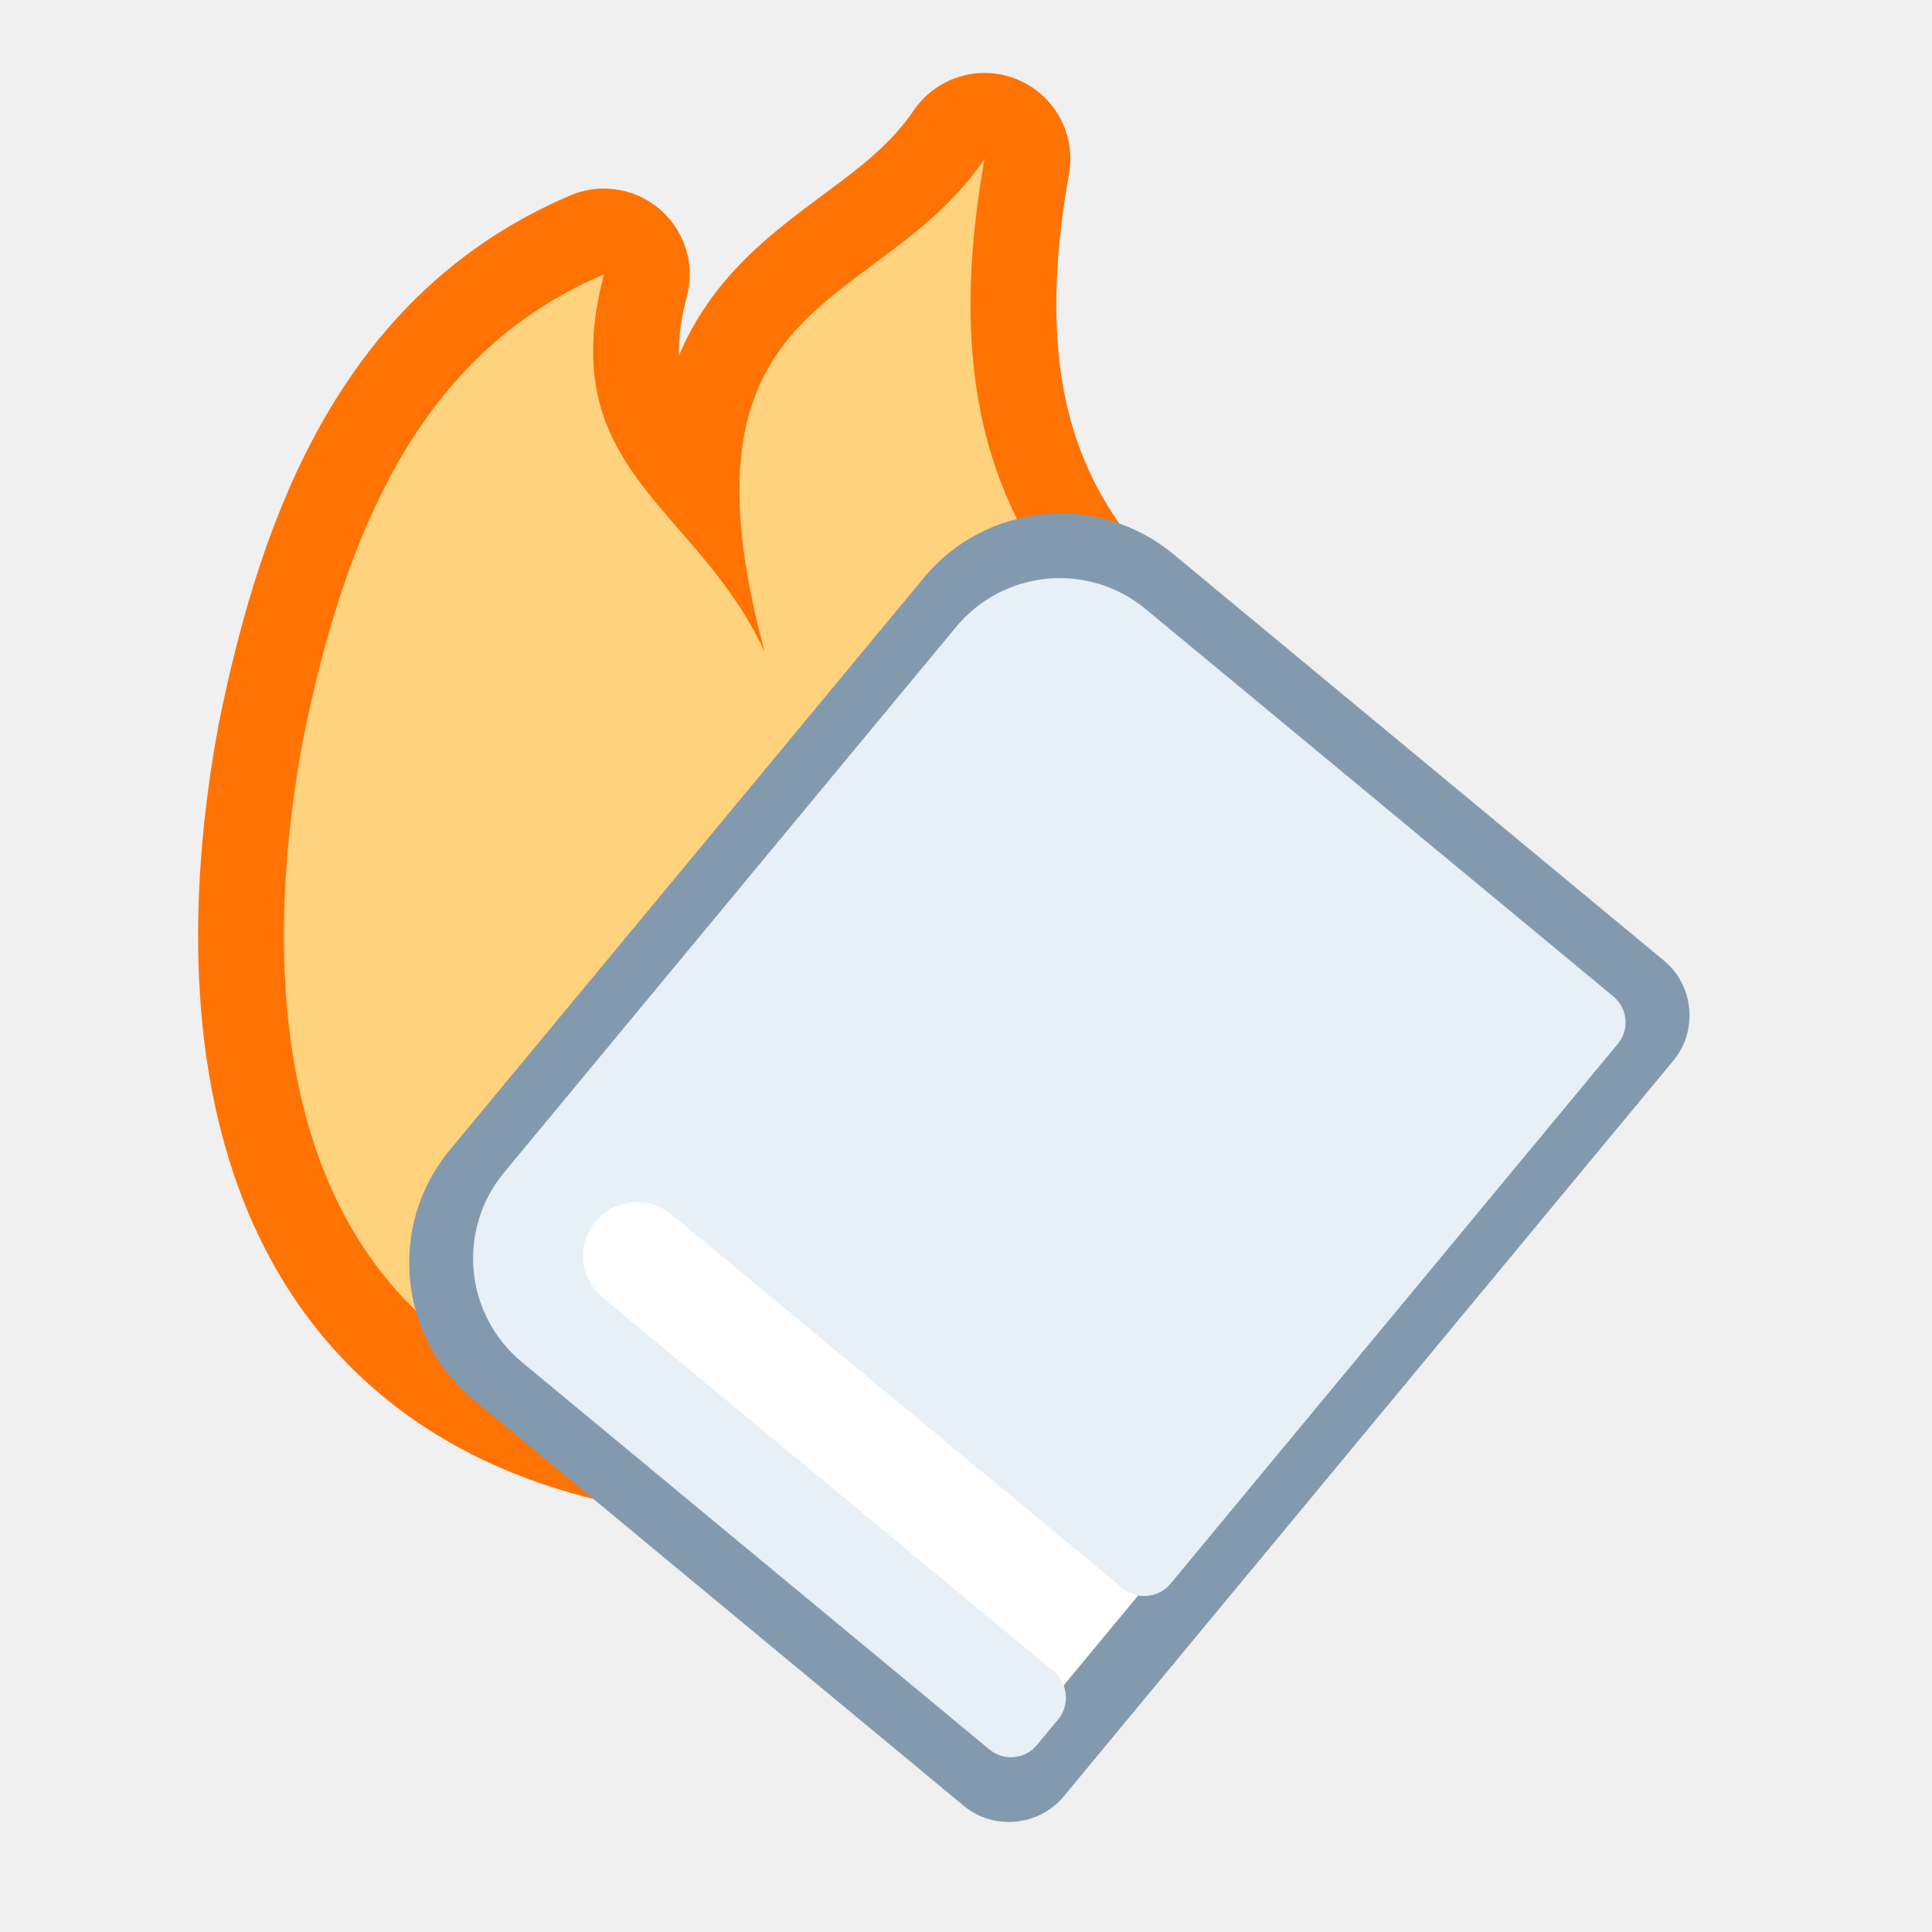
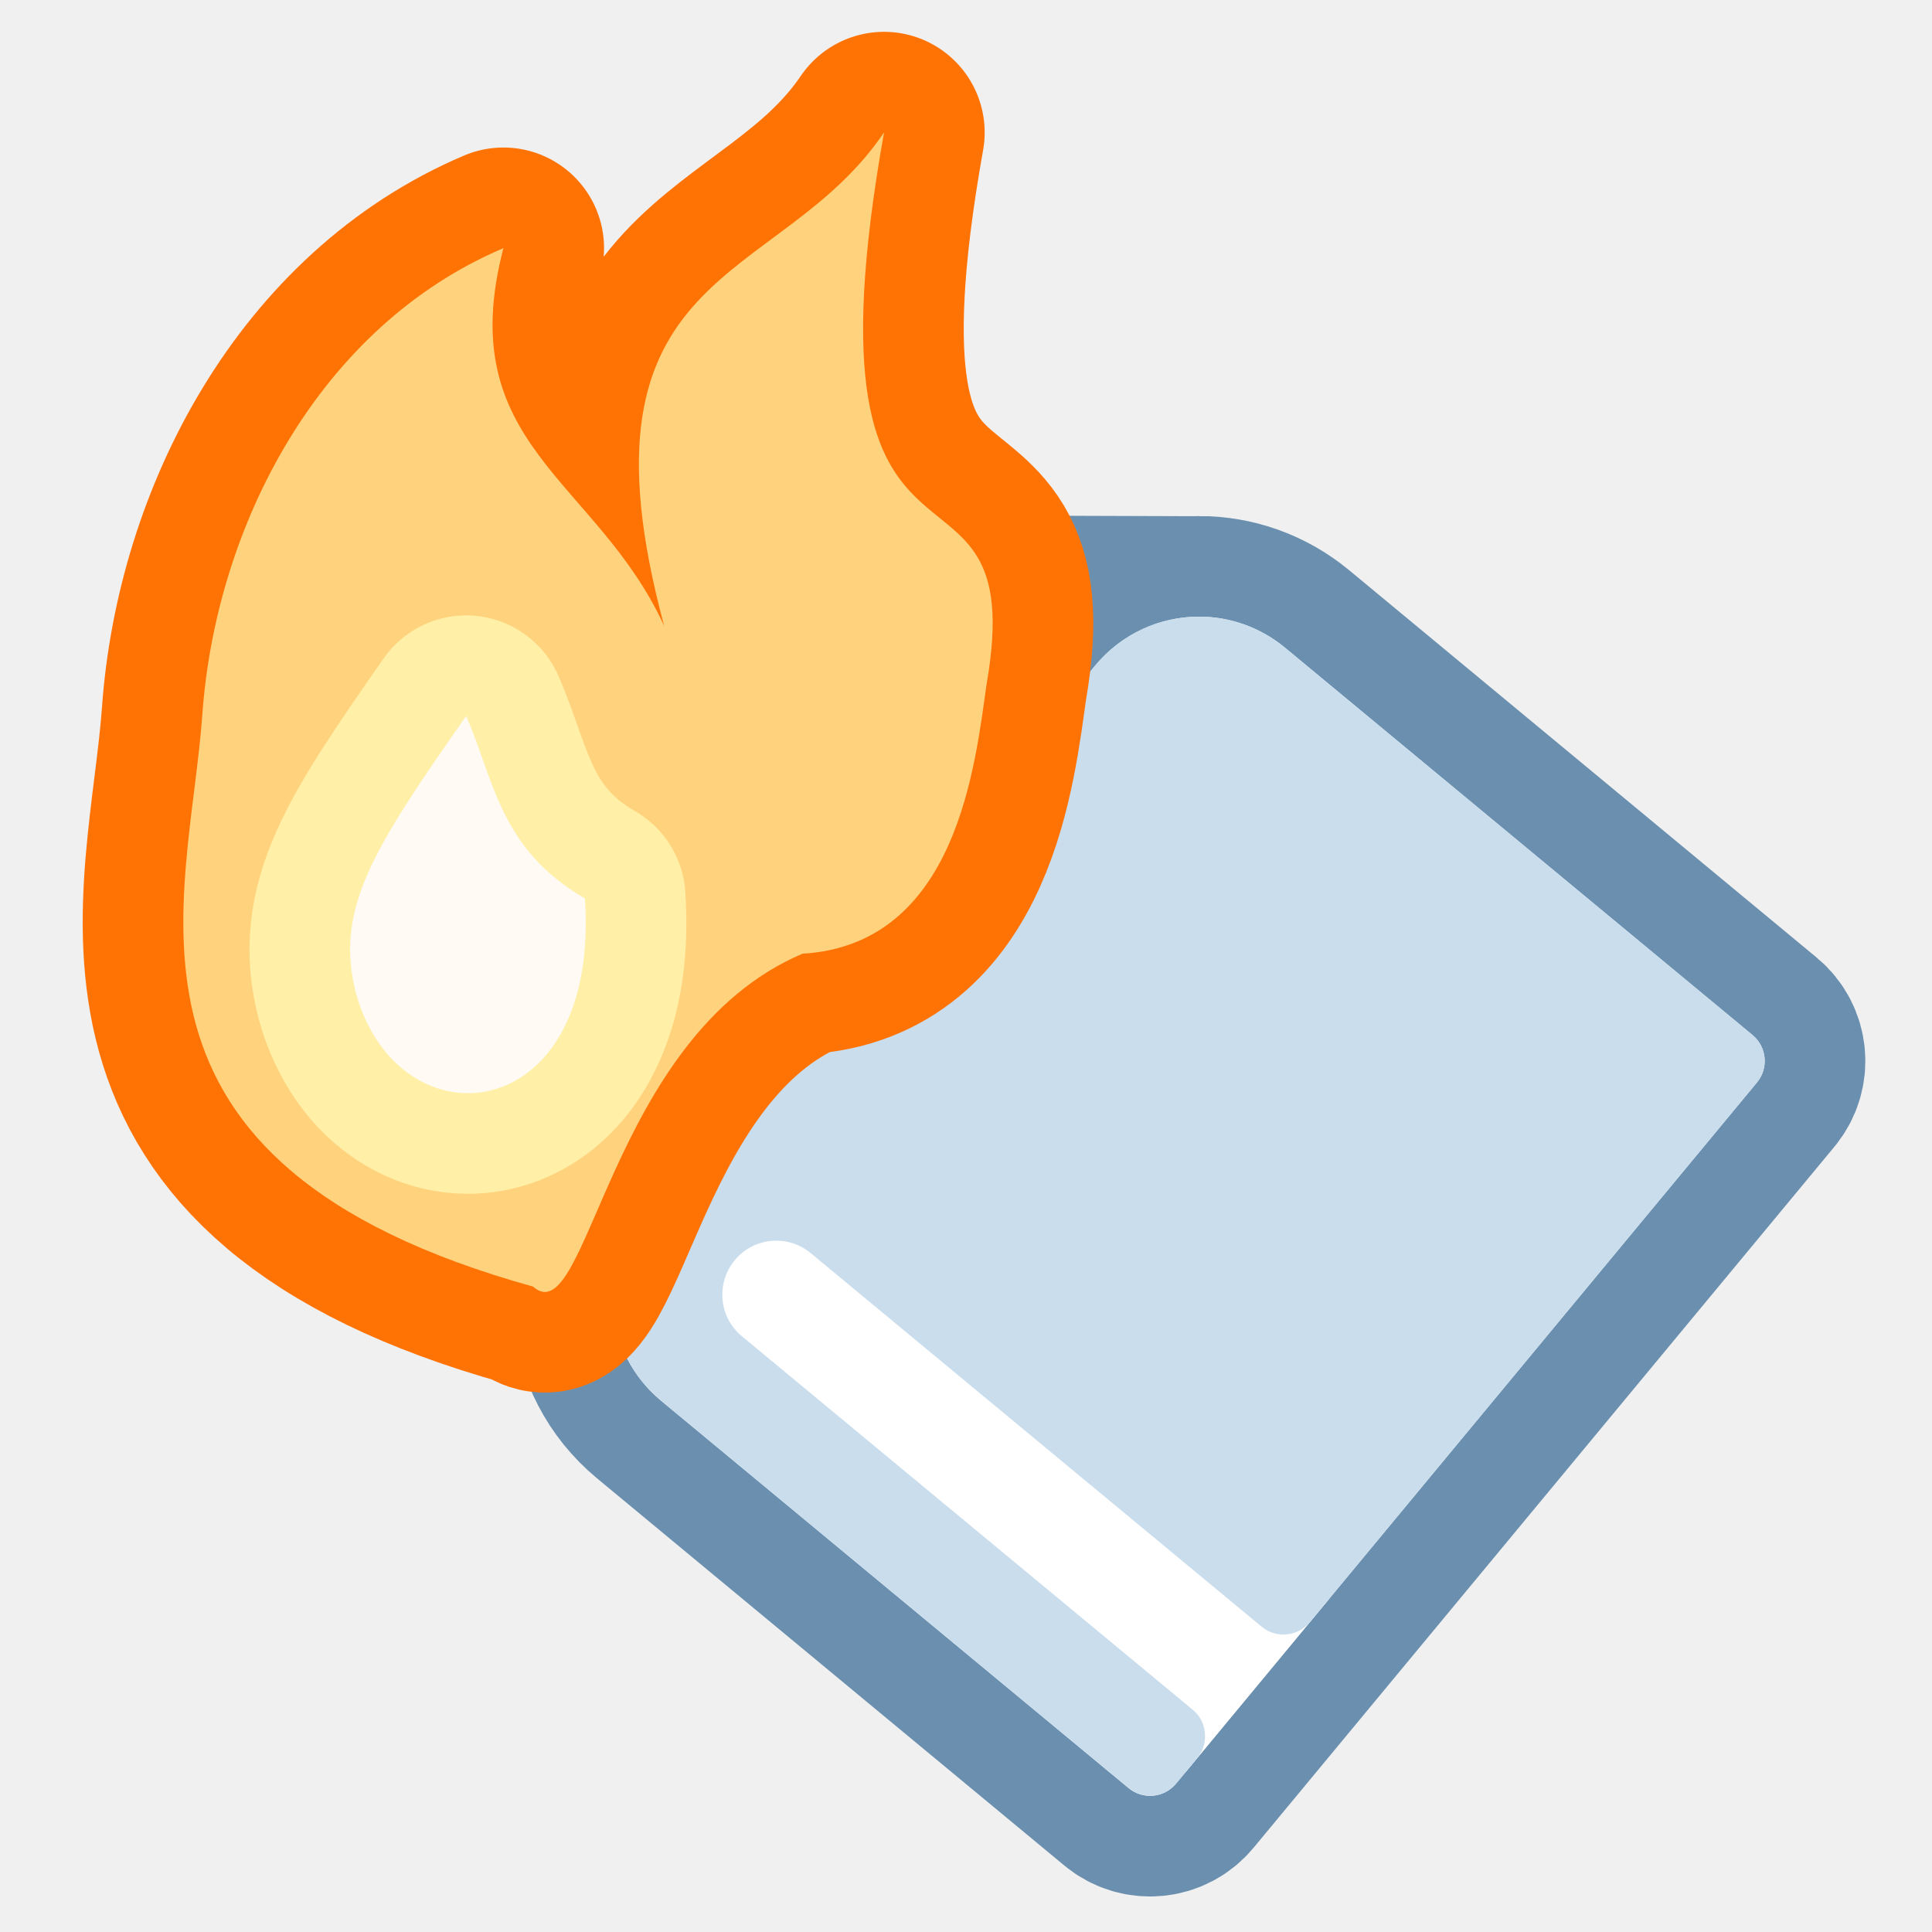
<svg xmlns="http://www.w3.org/2000/svg" width="96" height="96" viewBox="0 0 25.4 25.4" version="1.1" id="svg1718">
  <defs id="defs1712">
    <mask maskUnits="userSpaceOnUse" id="mask1853">
      <rect style="opacity:1;vector-effect:none;fill:#ffffff;fill-opacity:1;stroke:none;stroke-width:2.646;stroke-linecap:round;stroke-linejoin:miter;stroke-miterlimit:4;stroke-dasharray:none;stroke-dashoffset:0;stroke-opacity:1;paint-order:markers stroke fill" id="rect1855" width="14.616" height="42.31" x="545.135" y="-163.025" />
    </mask>
    <clipPath clipPathUnits="userSpaceOnUse" id="clipPath5519">
      <g id="g5531" transform="translate(1.058332)">
        <rect style="display:inline;opacity:1;fill:#f2cc00;fill-opacity:1;fill-rule:nonzero;stroke:none;stroke-width:2.627;stroke-linecap:square;stroke-miterlimit:6;stroke-dasharray:none;stroke-dashoffset:0;stroke-opacity:1;paint-order:markers stroke fill" id="rect5521" width="38.171" height="2.646" x="52.453" y="136.108" />
        <rect style="display:inline;opacity:1;fill:#f2cc00;fill-opacity:1;fill-rule:nonzero;stroke:none;stroke-width:2.627;stroke-linecap:square;stroke-miterlimit:6;stroke-dasharray:none;stroke-dashoffset:0;stroke-opacity:1;paint-order:markers stroke fill" id="rect5523" width="38.171" height="2.646" x="52.453" y="141.4" />
        <rect style="display:inline;opacity:1;fill:#f2cc00;fill-opacity:1;fill-rule:nonzero;stroke:none;stroke-width:2.627;stroke-linecap:square;stroke-miterlimit:6;stroke-dasharray:none;stroke-dashoffset:0;stroke-opacity:1;paint-order:markers stroke fill" id="rect5525" width="38.171" height="2.646" x="52.453" y="130.817" />
        <rect style="display:inline;opacity:1;fill:#f2cc00;fill-opacity:1;fill-rule:nonzero;stroke:none;stroke-width:2.627;stroke-linecap:square;stroke-miterlimit:6;stroke-dasharray:none;stroke-dashoffset:0;stroke-opacity:1;paint-order:markers stroke fill" id="rect5527" width="38.171" height="2.646" x="52.453" y="125.525" />
        <rect style="display:inline;opacity:1;fill:#f2cc00;fill-opacity:1;fill-rule:nonzero;stroke:none;stroke-width:2.627;stroke-linecap:square;stroke-miterlimit:6;stroke-dasharray:none;stroke-dashoffset:0;stroke-opacity:1;paint-order:markers stroke fill" id="rect5529" width="38.171" height="2.646" x="52.453" y="120.234" />
      </g>
    </clipPath>
    <clipPath clipPathUnits="userSpaceOnUse" id="clipPath5533">
      <g id="g5545" transform="translate(-0.5291666)">
        <rect style="display:inline;opacity:1;fill:#f2cc00;fill-opacity:1;fill-rule:nonzero;stroke:none;stroke-width:2.627;stroke-linecap:square;stroke-miterlimit:6;stroke-dasharray:none;stroke-dashoffset:0;stroke-opacity:1;paint-order:markers stroke fill" id="rect5535" width="38.171" height="2.646" x="-6.615" y="14.552" />
        <rect style="display:inline;opacity:1;fill:#f2cc00;fill-opacity:1;fill-rule:nonzero;stroke:none;stroke-width:2.627;stroke-linecap:square;stroke-miterlimit:6;stroke-dasharray:none;stroke-dashoffset:0;stroke-opacity:1;paint-order:markers stroke fill" id="rect5537" width="38.171" height="2.646" x="-6.615" y="19.844" />
        <rect style="display:inline;opacity:1;fill:#f2cc00;fill-opacity:1;fill-rule:nonzero;stroke:none;stroke-width:2.627;stroke-linecap:square;stroke-miterlimit:6;stroke-dasharray:none;stroke-dashoffset:0;stroke-opacity:1;paint-order:markers stroke fill" id="rect5539" width="38.171" height="2.646" x="-6.615" y="9.26" />
        <rect style="display:inline;opacity:1;fill:#f2cc00;fill-opacity:1;fill-rule:nonzero;stroke:none;stroke-width:2.627;stroke-linecap:square;stroke-miterlimit:6;stroke-dasharray:none;stroke-dashoffset:0;stroke-opacity:1;paint-order:markers stroke fill" id="rect5541" width="38.171" height="2.646" x="-6.615" y="3.969" />
        <rect style="display:inline;opacity:1;fill:#f2cc00;fill-opacity:1;fill-rule:nonzero;stroke:none;stroke-width:2.627;stroke-linecap:square;stroke-miterlimit:6;stroke-dasharray:none;stroke-dashoffset:0;stroke-opacity:1;paint-order:markers stroke fill" id="rect5543" width="38.171" height="2.646" x="-6.615" y="-1.323" />
      </g>
    </clipPath>
  </defs>
-   <g id="layer2" style="display:inline">
-     <path style="display:inline;fill:#ffd27d;fill-opacity:1;stroke:#ff7305;stroke-width:2.256;stroke-linecap:butt;stroke-linejoin:round;stroke-miterlimit:8;stroke-dasharray:none;stroke-opacity:1;paint-order:markers stroke fill" d="m 12.944,2.087 c -1.203,6.738 3.901,6.419 3.286,9.947 -0.419,2.907 -2.675,6.929 -5.64,6.84 C 3.128,18.964 3.432,12.703 3.982,9.736 4.535,7.006 5.515,4.637 7.94,3.607 7.263,6.198 9.165,6.639 10.053,8.572 8.763,3.79 11.556,4.14 12.944,2.087 Z" id="path1554" />
-     <path style="display:inline;fill:#fffbcf;fill-opacity:1;stroke:none;stroke-width:0.207px;stroke-linecap:butt;stroke-linejoin:miter;stroke-opacity:1" d="m 13.442,10.164 c -0.308,2.678 0.158,3.671 -1.684,5.078 0.078,1.436 0.684,1.72 1.283,2.02 0.66,-0.125 1.336,-0.186 1.684,-1.583 0.04,-2.012 -0.157,-3.936 -1.283,-5.514 z" id="path1556" />
-   </g>
  <g id="layer1" transform="translate(-59.0676,-118.9106)" style="display:inline">
-     <g transform="matrix(0.8811037,0.172115,-0.172115,0.8811037,-11.88772,-126.6618)" style="stroke-width:0.132;stroke-miterlimit:4;stroke-dasharray:none" id="g5824-3-1">
+     <g transform="matrix(0.8811037,0.172115,-0.172115,0.8811037,-10.05804,-126.1551)" style="stroke-width:0.132;stroke-miterlimit:4;stroke-dasharray:none" id="g5824-3-1">
+       <path style="display:inline;opacity:1;vector-effect:none;fill:#ffffff;fill-opacity:1;stroke:#6b90af;stroke-width:10;stroke-linecap:round;stroke-linejoin:miter;stroke-miterlimit:4;stroke-dasharray:none;stroke-dashoffset:0;stroke-opacity:1;paint-order:markers stroke fill" d="m 52.68,28.727 c -1.929,-0.004 -3.845,0.825 -5.178,2.434 L 36.248,44.744 25.055,58.254 c -2.369,2.859 -1.974,7.069 0.885,9.438 l 23.223,19.242 c 0.715,0.592 1.767,0.492 2.359,-0.223 l 0.488,-0.588 0.074,-0.09 0.508,-0.611 c 0.002,-0.002 0.002,-0.004 0.004,-0.006 L 58.146,78.717 59.119,77.543 80.385,51.875 c 0.592,-0.715 0.494,-1.767 -0.221,-2.359 L 56.939,30.273 c -1.251,-1.036 -2.759,-1.543 -4.26,-1.547 z" transform="matrix(0.2892491,-0.05650199,0.05650199,0.2892491,130.0123,253.3133)" id="rect5820-6-8-3" />
      <rect style="opacity:1;vector-effect:none;fill:#ffffff;fill-opacity:1;stroke:none;stroke-width:0.049;stroke-linecap:round;stroke-linejoin:miter;stroke-miterlimit:4;stroke-dasharray:none;stroke-dashoffset:0;stroke-opacity:1;paint-order:markers stroke fill" id="rect5820-6-8" width="10.283" height="3.284" x="253.092" y="166.694" transform="rotate(28.58951)" />
-       <path style="color:#000000;font-style:normal;font-variant:normal;font-weight:normal;font-stretch:normal;font-size:medium;line-height:normal;font-family:sans-serif;font-variant-ligatures:normal;font-variant-position:normal;font-variant-caps:normal;font-variant-numeric:normal;font-variant-alternates:normal;font-feature-settings:normal;text-indent:0;text-align:start;text-decoration:none;text-decoration-line:none;text-decoration-style:solid;text-decoration-color:#000000;letter-spacing:normal;word-spacing:normal;text-transform:none;writing-mode:lr-tb;direction:ltr;text-orientation:mixed;dominant-baseline:auto;baseline-shift:baseline;text-anchor:start;white-space:normal;shape-padding:0;clip-rule:nonzero;display:inline;overflow:visible;visibility:visible;opacity:1;isolation:auto;mix-blend-mode:normal;color-interpolation:sRGB;color-interpolation-filters:linearRGB;solid-color:#000000;solid-opacity:1;vector-effect:none;fill:#839aae;fill-opacity:1;fill-rule:nonzero;stroke:none;stroke-width:1.037;stroke-linecap:round;stroke-linejoin:miter;stroke-miterlimit:4;stroke-dasharray:none;stroke-dashoffset:0;stroke-opacity:1;paint-order:markers stroke fill;color-rendering:auto;image-rendering:auto;shape-rendering:auto;text-rendering:auto;enable-background:accumulate" d="m 148.432,257.983 c -1.253,-0.683 -2.834,-0.217 -3.517,1.036 l -5.21,9.561 c -0.683,1.253 -0.217,2.834 1.036,3.517 l 8.195,4.466 c 0.497,0.271 1.136,0.082 1.407,-0.414 l 0.113,-0.208 0.135,-0.247 1.289,-2.366 0.226,-0.414 4.936,-9.057 c 0.271,-0.497 0.082,-1.136 -0.414,-1.407 z m -0.496,0.911 8.195,4.466 -4.936,9.057 -0.226,0.414 -1.289,2.366 -0.135,0.247 -0.113,0.208 -8.195,-4.466 c -0.765,-0.417 -1.038,-1.346 -0.621,-2.11 l 5.21,-9.561 c 0.417,-0.765 1.346,-1.038 2.11,-0.621 z" id="rect5820-6-2-7" />
-       <path style="opacity:1;vector-effect:none;fill:#e7f0f7;fill-opacity:1;fill-rule:nonzero;stroke:none;stroke-width:0.049;stroke-linecap:round;stroke-linejoin:miter;stroke-miterlimit:4;stroke-dasharray:none;stroke-dashoffset:0;stroke-opacity:1;paint-order:markers stroke fill" d="m 148.193,258.853 c -0.961,-0.524 -2.156,-0.172 -2.68,0.789 l -2.488,4.565 -2.474,4.54 c -0.524,0.961 -0.172,2.156 0.789,2.68 l 7.805,4.253 c 0.24,0.131 0.539,0.043 0.67,-0.197 l 0.236,-0.434 c 0.126,-0.231 0.036,-0.543 -0.197,-0.67 l -7.535,-4.106 c -0.384,-0.208 -0.526,-0.689 -0.317,-1.073 0.209,-0.384 0.69,-0.525 1.073,-0.315 l 7.535,4.106 c 0.234,0.128 0.543,0.035 0.669,-0.196 l 4.916,-9.02 c 0.131,-0.24 0.043,-0.539 -0.197,-0.67 z" id="rect1865-0-2-6-9" />
+       <path style="opacity:1;vector-effect:none;fill:#c9dded;fill-opacity:1;fill-rule:nonzero;stroke:none;stroke-width:0.049;stroke-linecap:round;stroke-linejoin:miter;stroke-miterlimit:4;stroke-dasharray:none;stroke-dashoffset:0;stroke-opacity:1;paint-order:markers stroke fill" d="m 148.193,258.853 c -0.961,-0.524 -2.156,-0.172 -2.68,0.789 l -2.488,4.565 -2.474,4.54 c -0.524,0.961 -0.172,2.156 0.789,2.68 l 7.805,4.253 c 0.24,0.131 0.539,0.043 0.67,-0.197 l 0.236,-0.434 c 0.126,-0.231 0.036,-0.543 -0.197,-0.67 l -7.535,-4.106 c -0.384,-0.208 -0.526,-0.689 -0.317,-1.073 0.209,-0.384 0.69,-0.525 1.073,-0.315 l 7.535,4.106 c 0.234,0.128 0.543,0.035 0.669,-0.196 l 4.916,-9.02 c 0.131,-0.24 0.043,-0.539 -0.197,-0.67 z" id="rect1865-0-2-6-9" />
    </g>
+     <path style="display:inline;fill:#ffd27d;fill-opacity:1;stroke:#ff7305;stroke-width:2.646;stroke-linecap:butt;stroke-linejoin:round;stroke-miterlimit:8;stroke-dasharray:none;stroke-opacity:1;paint-order:markers stroke fill" d="m 70.69,120.652 c -1.203,6.738 1.963,3.728 1.348,7.256 -0.15,1.044 -0.384,3.419 -2.42,3.541 -2.56,1.086 -2.82,5.023 -3.543,4.376 -5.844,-1.623 -4.523,-5.047 -4.347,-7.523 0.177,-2.476 1.532,-5.099 3.958,-6.129 -0.677,2.591 1.224,3.032 2.113,4.965 -1.29,-4.783 1.502,-4.432 2.89,-6.485 z" id="path1554" />
+     <path style="fill:#fffbf4;fill-opacity:1;stroke:#ffefa7;stroke-width:2.646;stroke-linecap:butt;stroke-linejoin:round;stroke-miterlimit:4;stroke-dasharray:none;stroke-opacity:1;paint-order:markers stroke fill" d="m 65.196,128.324 c -1.201,1.721 -1.742,2.531 -1.446,3.654 0.57,2.02 3.214,1.764 3.007,-1.256 -1.121,-0.649 -1.194,-1.56 -1.561,-2.398 z" id="path909" />
  </g>
</svg>
